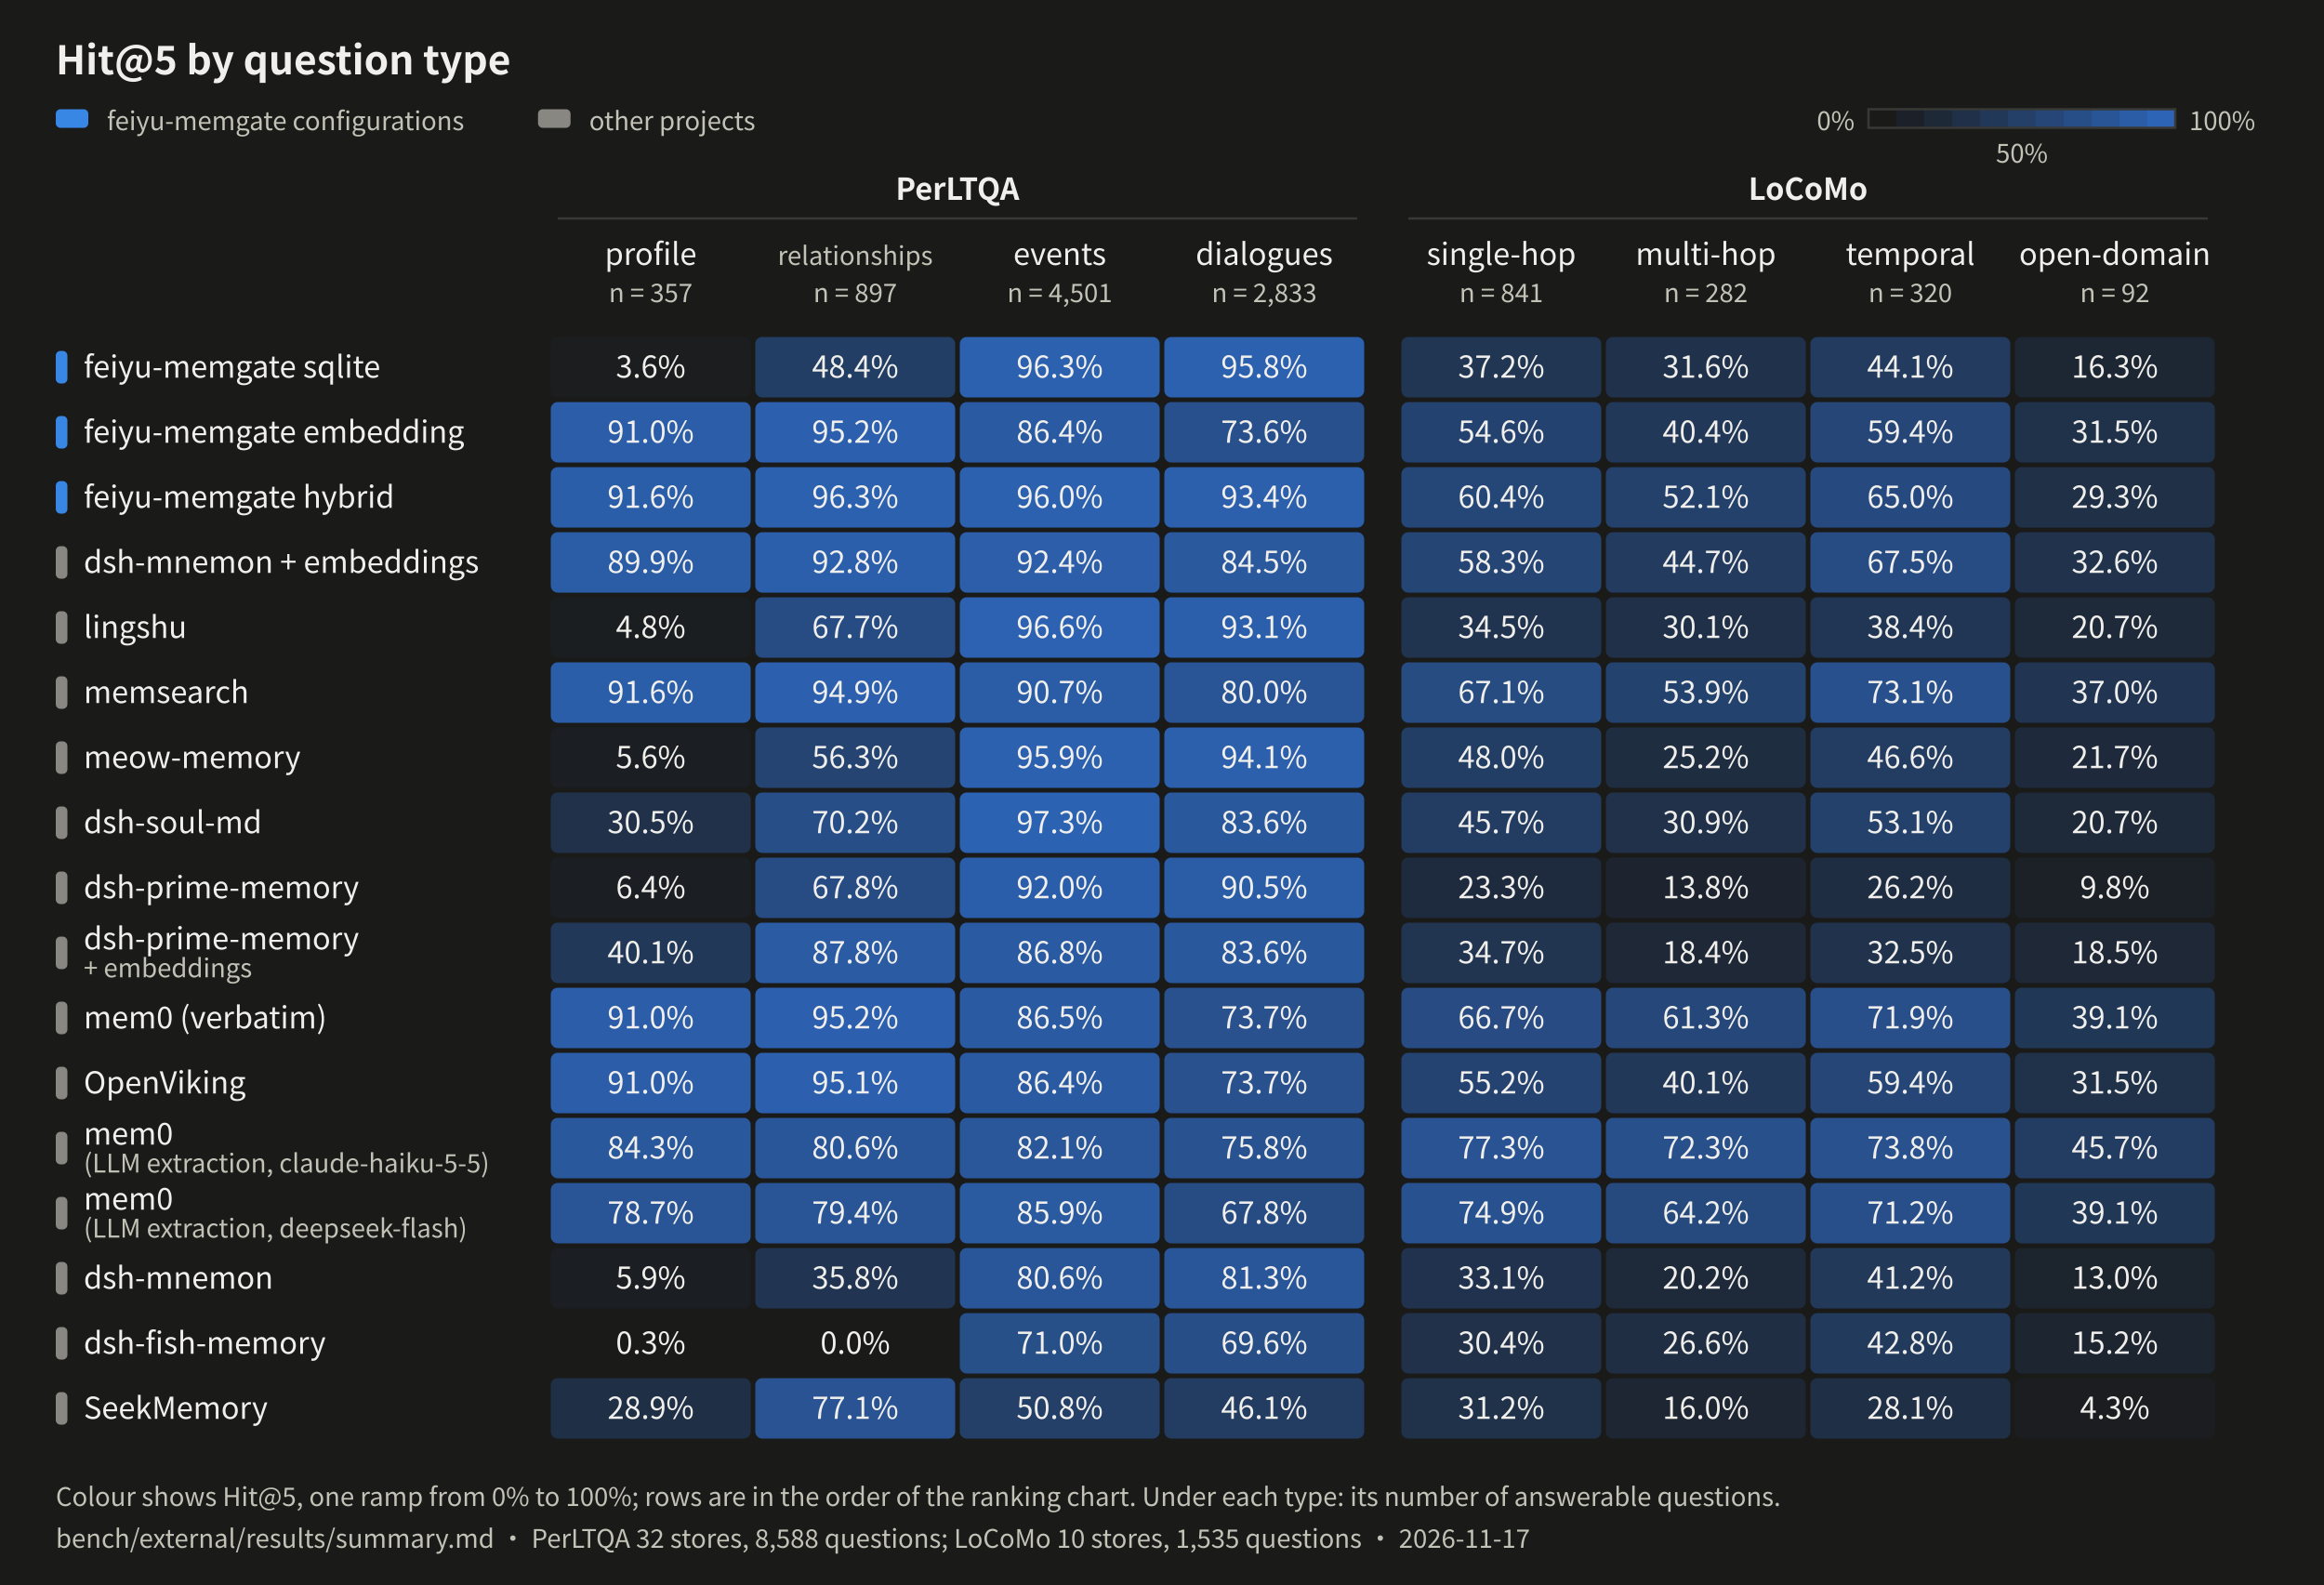
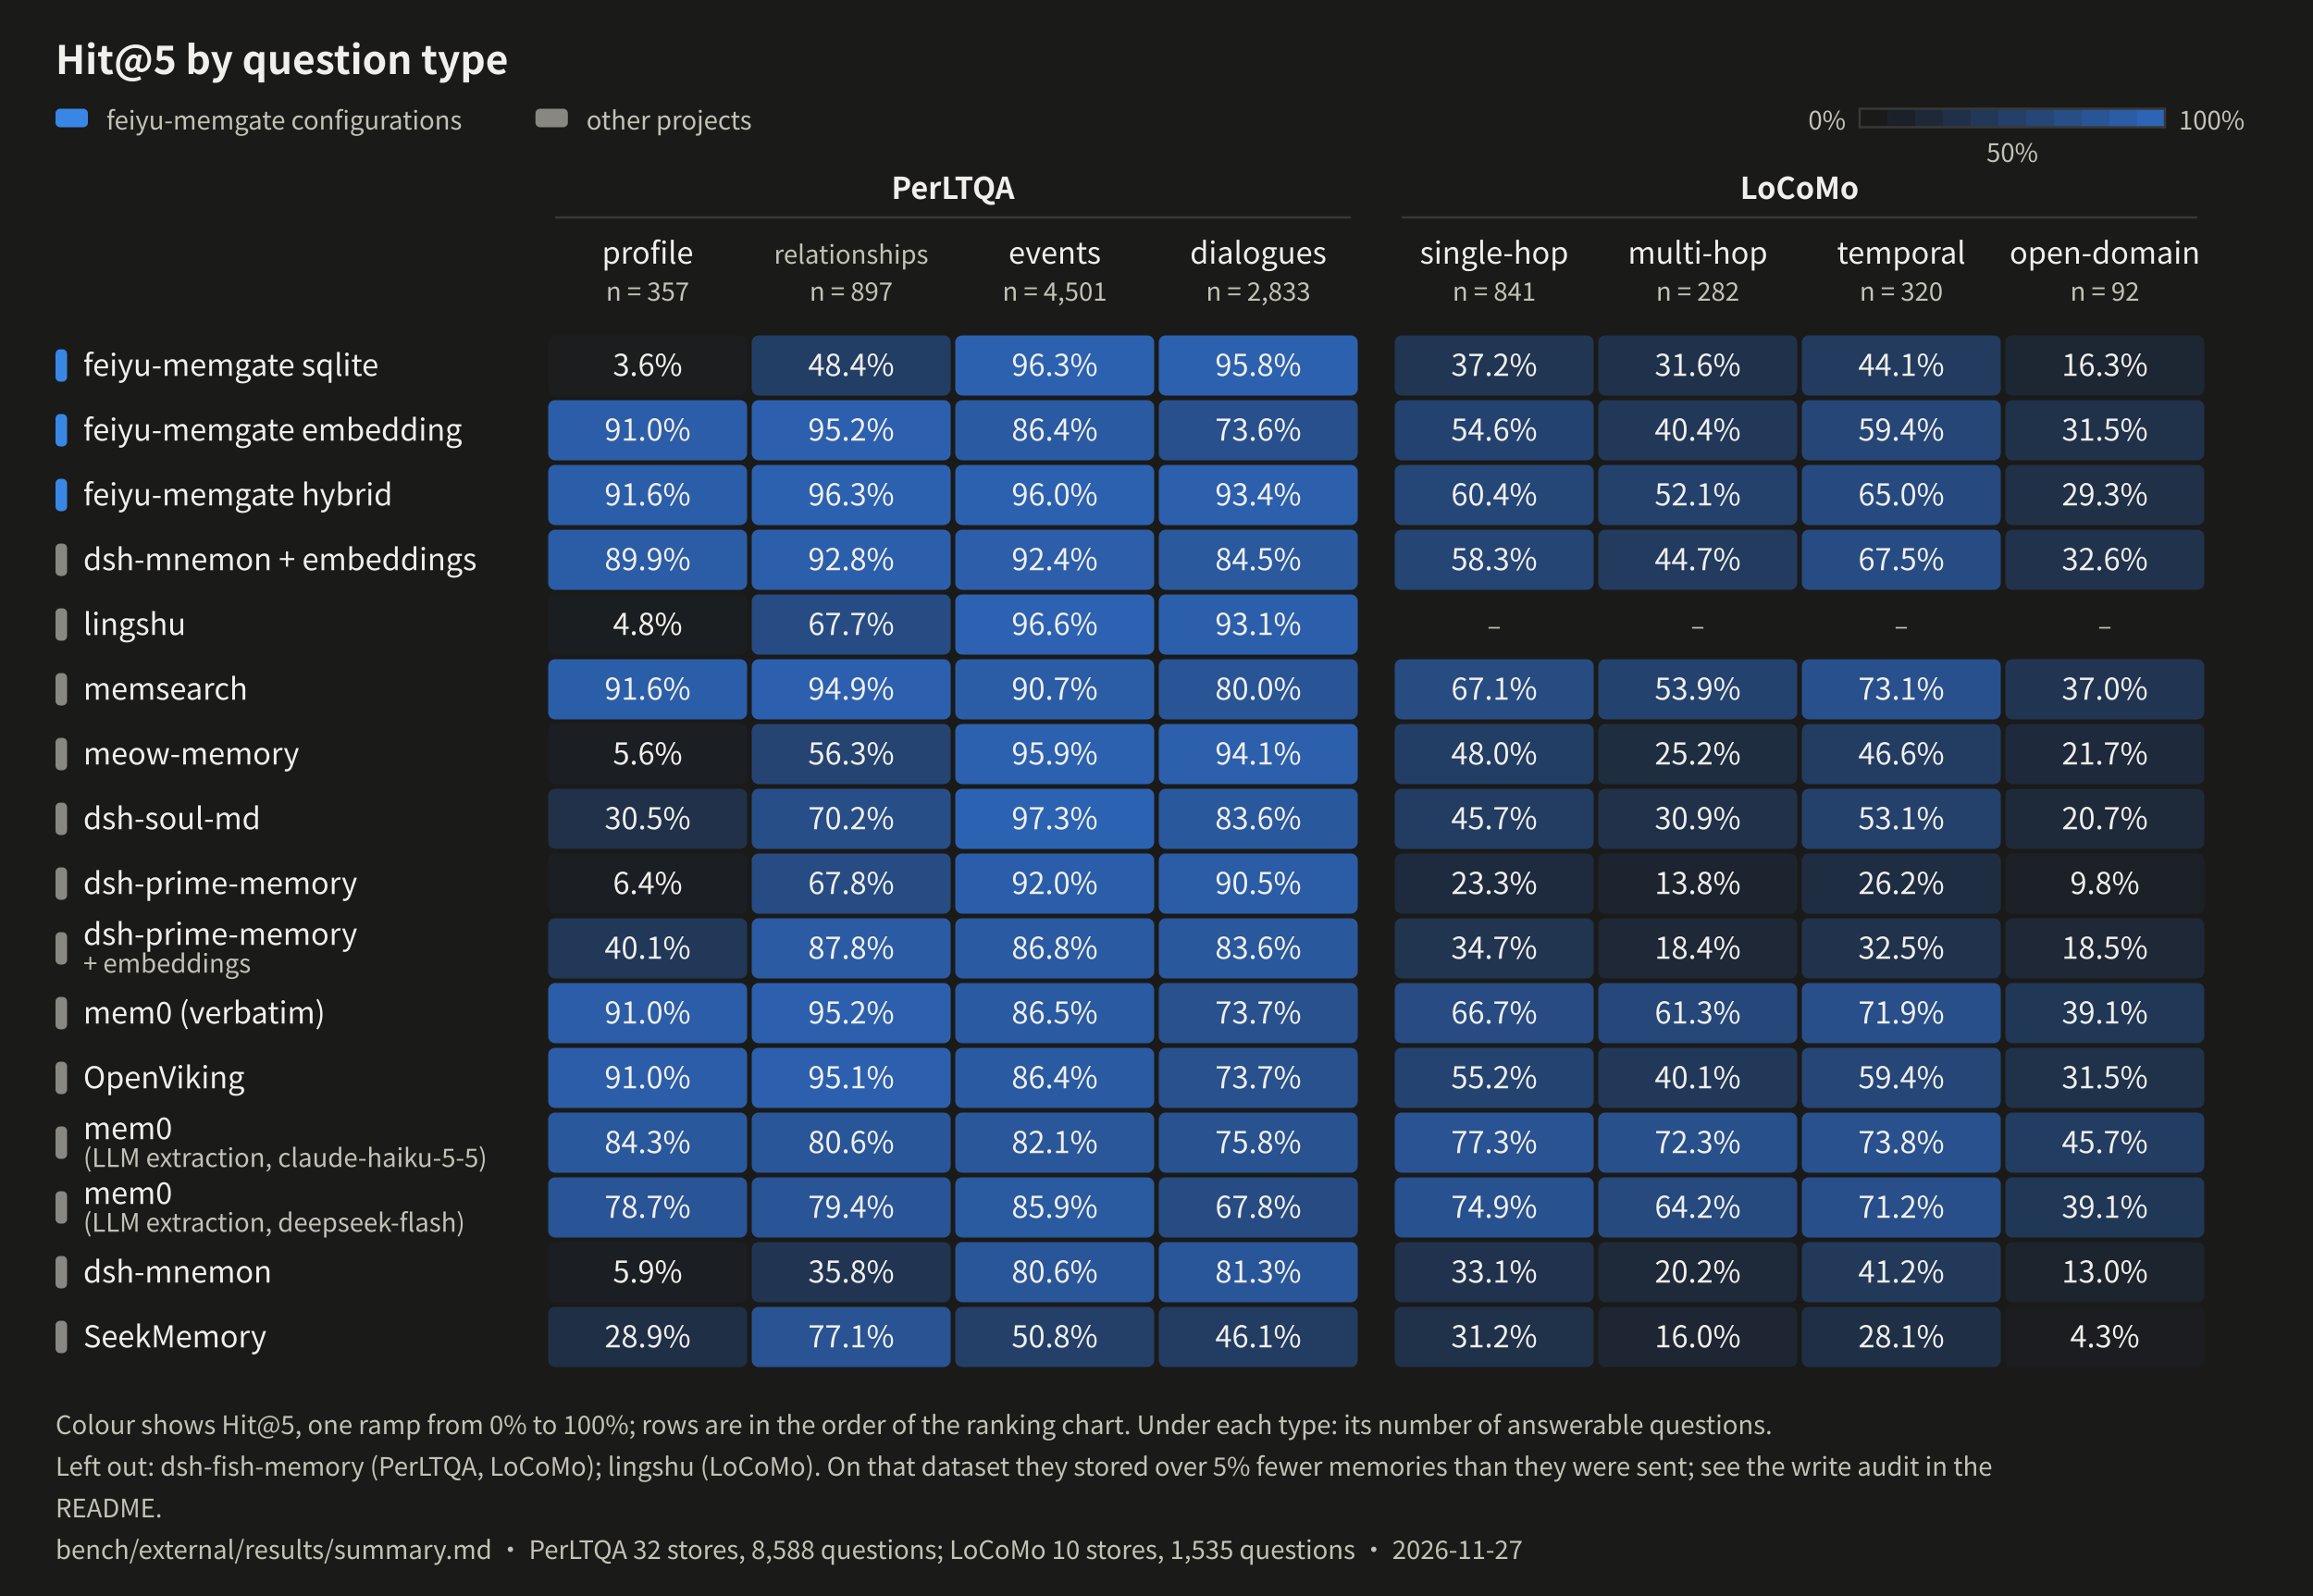
- <svg xmlns="http://www.w3.org/2000/svg" width="1000" height="682" viewBox="0 0 1000 682" role="img" lang="en">
+ <svg xmlns="http://www.w3.org/2000/svg" width="1000" height="690" viewBox="0 0 1000 690" role="img" lang="en">
  <style>text{font-family:-apple-system, "Segoe UI", "Microsoft YaHei", "PingFang SC", "Noto Sans CJK SC", "Helvetica Neue", Arial, sans-serif;fill:#c3c2b7;font-size:13px}.t{font-size:17px;font-weight:600;fill:#f0efec}.l{font-size:13px;fill:#f0efec}.lb{font-size:13px;font-weight:600;fill:#f0efec}.s{font-size:11px;fill:#c3c2b7}.grid{stroke:#2c2c2a;stroke-width:1;fill:none}.axis{stroke:#383835;stroke-width:1;fill:none}.tick{stroke:#f0efec;stroke-width:2;fill:none}.lead{stroke-width:1;fill:none}.fa{fill:#3987e5}.fo{fill:#898781}.tint{fill:#898781;fill-opacity:0.35}</style>
-   <rect width="1000" height="682" fill="#1a1a19" />
+   <rect width="1000" height="690" fill="#1a1a19" />
  <text x="24.0" y="32.0" class="t">Hit@5 by question type</text>
  <rect x="24.0" y="47.0" width="14" height="8" rx="2" class="fa" />
  <text x="46.0" y="56.0" class="s">feiyu-memgate configurations</text>
  <rect x="231.5" y="47.0" width="14" height="8" rx="2" class="fo" />
  <text x="253.5" y="56.0" class="s">other projects</text>
  <rect x="804.0" y="47.0" width="12" height="8" fill="#1a1a19" />
  <rect x="816.0" y="47.0" width="12" height="8" fill="#1c2129" />
  <rect x="828.0" y="47.0" width="12" height="8" fill="#1e2938" />
  <rect x="840.0" y="47.0" width="12" height="8" fill="#203048" />
  <rect x="852.0" y="47.0" width="12" height="8" fill="#223858" />
  <rect x="864.0" y="47.0" width="12" height="8" fill="#243f68" />
  <rect x="876.0" y="47.0" width="12" height="8" fill="#254677" />
  <rect x="888.0" y="47.0" width="12" height="8" fill="#274e87" />
  <rect x="900.0" y="47.0" width="12" height="8" fill="#295597" />
  <rect x="912.0" y="47.0" width="12" height="8" fill="#2b5da6" />
  <rect x="924.0" y="47.0" width="12" height="8" fill="#2d64b6" />
  <rect x="804.0" y="47.0" width="132" height="8" fill="none" class="axis" />
  <text x="798.0" y="56.0" class="s" text-anchor="end">0%</text>
  <text x="942.0" y="56.0" class="s">100%</text>
  <text x="870.0" y="70.0" class="s" text-anchor="middle">50%</text>
  <text x="412.0" y="86.0" class="lb" text-anchor="middle">PerLTQA</text>
  <line x1="240.0" y1="94.0" x2="584.0" y2="94.0" class="axis" />
  <text x="778.0" y="86.0" class="lb" text-anchor="middle">LoCoMo</text>
  <line x1="606.0" y1="94.0" x2="950.0" y2="94.0" class="axis" />
  <text x="280.0" y="114.0" class="l" text-anchor="middle">profile</text>
  <text x="280.0" y="130.0" class="s" text-anchor="middle">n = 357</text>
  <text x="368.0" y="114.0" class="s" text-anchor="middle">relationships</text>
  <text x="368.0" y="130.0" class="s" text-anchor="middle">n = 897</text>
  <text x="456.0" y="114.0" class="l" text-anchor="middle">events</text>
  <text x="456.0" y="130.0" class="s" text-anchor="middle">n = 4,501</text>
  <text x="544.0" y="114.0" class="l" text-anchor="middle">dialogues</text>
  <text x="544.0" y="130.0" class="s" text-anchor="middle">n = 2,833</text>
  <text x="646.0" y="114.0" class="l" text-anchor="middle">single-hop</text>
  <text x="646.0" y="130.0" class="s" text-anchor="middle">n = 841</text>
  <text x="734.0" y="114.0" class="l" text-anchor="middle">multi-hop</text>
  <text x="734.0" y="130.0" class="s" text-anchor="middle">n = 282</text>
  <text x="822.0" y="114.0" class="l" text-anchor="middle">temporal</text>
  <text x="822.0" y="130.0" class="s" text-anchor="middle">n = 320</text>
  <text x="910.0" y="114.0" class="l" text-anchor="middle">open-domain</text>
  <text x="910.0" y="130.0" class="s" text-anchor="middle">n = 92</text>
  <rect x="24.0" y="151.0" width="5" height="14" rx="2" class="fa" />
  <text x="36.0" y="162.5" class="l">feiyu-memgate sqlite</text>
  <rect x="237.0" y="145.0" width="86.0" height="26.0" rx="3" fill="#1b1d1f" />
  <text x="280.0" y="162.5" class="l" text-anchor="middle" style="fill:#f0efec">3.6%</text>
  <rect x="325.0" y="145.0" width="86.0" height="26.0" rx="3" fill="#233e65" />
  <text x="368.0" y="162.5" class="l" text-anchor="middle" style="fill:#f0efec">48.4%</text>
  <rect x="413.0" y="145.0" width="86.0" height="26.0" rx="3" fill="#2c61b0" />
  <text x="456.0" y="162.5" class="l" text-anchor="middle" style="fill:#f0efec">96.3%</text>
  <rect x="501.0" y="145.0" width="86.0" height="26.0" rx="3" fill="#2c61af" />
  <text x="544.0" y="162.5" class="l" text-anchor="middle" style="fill:#f0efec">95.8%</text>
  <rect x="603.0" y="145.0" width="86.0" height="26.0" rx="3" fill="#213653" />
  <text x="646.0" y="162.5" class="l" text-anchor="middle" style="fill:#f0efec">37.2%</text>
  <rect x="691.0" y="145.0" width="86.0" height="26.0" rx="3" fill="#20314b" />
  <text x="734.0" y="162.5" class="l" text-anchor="middle" style="fill:#f0efec">31.6%</text>
  <rect x="779.0" y="145.0" width="86.0" height="26.0" rx="3" fill="#223b5e" />
  <text x="822.0" y="162.5" class="l" text-anchor="middle" style="fill:#f0efec">44.1%</text>
  <rect x="867.0" y="145.0" width="86.0" height="26.0" rx="3" fill="#1d2633" />
  <text x="910.0" y="162.5" class="l" text-anchor="middle" style="fill:#f0efec">16.3%</text>
  <rect x="24.0" y="179.0" width="5" height="14" rx="2" class="fa" />
  <text x="36.0" y="190.5" class="l">feiyu-memgate embedding</text>
  <rect x="237.0" y="173.0" width="86.0" height="26.0" rx="3" fill="#2b5da8" />
  <text x="280.0" y="190.5" class="l" text-anchor="middle" style="fill:#f0efec">91.0%</text>
  <rect x="325.0" y="173.0" width="86.0" height="26.0" rx="3" fill="#2c60ae" />
  <text x="368.0" y="190.5" class="l" text-anchor="middle" style="fill:#f0efec">95.2%</text>
  <rect x="413.0" y="173.0" width="86.0" height="26.0" rx="3" fill="#2a5aa1" />
  <text x="456.0" y="190.5" class="l" text-anchor="middle" style="fill:#f0efec">86.4%</text>
  <rect x="501.0" y="173.0" width="86.0" height="26.0" rx="3" fill="#28508d" />
  <text x="544.0" y="190.5" class="l" text-anchor="middle" style="fill:#f0efec">73.6%</text>
  <rect x="603.0" y="173.0" width="86.0" height="26.0" rx="3" fill="#24426f" />
  <text x="646.0" y="190.5" class="l" text-anchor="middle" style="fill:#f0efec">54.6%</text>
  <rect x="691.0" y="173.0" width="86.0" height="26.0" rx="3" fill="#223858" />
  <text x="734.0" y="190.5" class="l" text-anchor="middle" style="fill:#f0efec">40.4%</text>
  <rect x="779.0" y="173.0" width="86.0" height="26.0" rx="3" fill="#254676" />
  <text x="822.0" y="190.5" class="l" text-anchor="middle" style="fill:#f0efec">59.4%</text>
  <rect x="867.0" y="173.0" width="86.0" height="26.0" rx="3" fill="#20314a" />
  <text x="910.0" y="190.5" class="l" text-anchor="middle" style="fill:#f0efec">31.5%</text>
  <rect x="24.0" y="207.0" width="5" height="14" rx="2" class="fa" />
  <text x="36.0" y="218.5" class="l">feiyu-memgate hybrid</text>
  <rect x="237.0" y="201.0" width="86.0" height="26.0" rx="3" fill="#2b5ea9" />
  <text x="280.0" y="218.5" class="l" text-anchor="middle" style="fill:#f0efec">91.6%</text>
  <rect x="325.0" y="201.0" width="86.0" height="26.0" rx="3" fill="#2c61b0" />
  <text x="368.0" y="218.5" class="l" text-anchor="middle" style="fill:#f0efec">96.3%</text>
  <rect x="413.0" y="201.0" width="86.0" height="26.0" rx="3" fill="#2c61b0" />
  <text x="456.0" y="218.5" class="l" text-anchor="middle" style="fill:#f0efec">96.0%</text>
  <rect x="501.0" y="201.0" width="86.0" height="26.0" rx="3" fill="#2c5fac" />
  <text x="544.0" y="218.5" class="l" text-anchor="middle" style="fill:#f0efec">93.4%</text>
  <rect x="603.0" y="201.0" width="86.0" height="26.0" rx="3" fill="#254778" />
  <text x="646.0" y="218.5" class="l" text-anchor="middle" style="fill:#f0efec">60.4%</text>
  <rect x="691.0" y="201.0" width="86.0" height="26.0" rx="3" fill="#24416b" />
  <text x="734.0" y="218.5" class="l" text-anchor="middle" style="fill:#f0efec">52.1%</text>
  <rect x="779.0" y="201.0" width="86.0" height="26.0" rx="3" fill="#264a7f" />
  <text x="822.0" y="218.5" class="l" text-anchor="middle" style="fill:#f0efec">65.0%</text>
  <rect x="867.0" y="201.0" width="86.0" height="26.0" rx="3" fill="#203047" />
  <text x="910.0" y="218.5" class="l" text-anchor="middle" style="fill:#f0efec">29.3%</text>
  <rect x="24.0" y="235.0" width="5" height="14" rx="2" class="fo" />
  <text x="36.0" y="246.5" class="l">dsh-mnemon + embeddings</text>
  <rect x="237.0" y="229.0" width="86.0" height="26.0" rx="3" fill="#2b5da6" />
  <text x="280.0" y="246.5" class="l" text-anchor="middle" style="fill:#f0efec">89.9%</text>
  <rect x="325.0" y="229.0" width="86.0" height="26.0" rx="3" fill="#2c5fab" />
  <text x="368.0" y="246.5" class="l" text-anchor="middle" style="fill:#f0efec">92.8%</text>
  <rect x="413.0" y="229.0" width="86.0" height="26.0" rx="3" fill="#2c5eaa" />
  <text x="456.0" y="246.5" class="l" text-anchor="middle" style="fill:#f0efec">92.4%</text>
  <rect x="501.0" y="229.0" width="86.0" height="26.0" rx="3" fill="#2a599e" />
  <text x="544.0" y="246.5" class="l" text-anchor="middle" style="fill:#f0efec">84.5%</text>
  <rect x="603.0" y="229.0" width="86.0" height="26.0" rx="3" fill="#254574" />
  <text x="646.0" y="246.5" class="l" text-anchor="middle" style="fill:#f0efec">58.3%</text>
  <rect x="691.0" y="229.0" width="86.0" height="26.0" rx="3" fill="#223b5f" />
  <text x="734.0" y="246.5" class="l" text-anchor="middle" style="fill:#f0efec">44.7%</text>
  <rect x="779.0" y="229.0" width="86.0" height="26.0" rx="3" fill="#274c83" />
  <text x="822.0" y="246.5" class="l" text-anchor="middle" style="fill:#f0efec">67.5%</text>
  <rect x="867.0" y="229.0" width="86.0" height="26.0" rx="3" fill="#20324c" />
  <text x="910.0" y="246.5" class="l" text-anchor="middle" style="fill:#f0efec">32.6%</text>
  <rect x="24.0" y="263.0" width="5" height="14" rx="2" class="fo" />
  <text x="36.0" y="274.5" class="l">lingshu</text>
  <rect x="237.0" y="257.0" width="86.0" height="26.0" rx="3" fill="#1b1e20" />
  <text x="280.0" y="274.5" class="l" text-anchor="middle" style="fill:#f0efec">4.8%</text>
  <rect x="325.0" y="257.0" width="86.0" height="26.0" rx="3" fill="#274c83" />
  <text x="368.0" y="274.5" class="l" text-anchor="middle" style="fill:#f0efec">67.7%</text>
  <rect x="413.0" y="257.0" width="86.0" height="26.0" rx="3" fill="#2c62b1" />
  <text x="456.0" y="274.5" class="l" text-anchor="middle" style="fill:#f0efec">96.6%</text>
  <rect x="501.0" y="257.0" width="86.0" height="26.0" rx="3" fill="#2c5fab" />
  <text x="544.0" y="274.5" class="l" text-anchor="middle" style="fill:#f0efec">93.1%</text>
-   <rect x="603.0" y="257.0" width="86.0" height="26.0" rx="3" fill="#21344f" />
-   <text x="646.0" y="274.5" class="l" text-anchor="middle" style="fill:#f0efec">34.5%</text>
-   <rect x="691.0" y="257.0" width="86.0" height="26.0" rx="3" fill="#203048" />
-   <text x="734.0" y="274.5" class="l" text-anchor="middle" style="fill:#f0efec">30.1%</text>
-   <rect x="779.0" y="257.0" width="86.0" height="26.0" rx="3" fill="#213655" />
-   <text x="822.0" y="274.5" class="l" text-anchor="middle" style="fill:#f0efec">38.4%</text>
-   <rect x="867.0" y="257.0" width="86.0" height="26.0" rx="3" fill="#1e2939" />
-   <text x="910.0" y="274.5" class="l" text-anchor="middle" style="fill:#f0efec">20.7%</text>
+   <text x="646.0" y="274.5" class="s" text-anchor="middle" style="fill:#c3c2b7">–</text>
+   <text x="734.0" y="274.5" class="s" text-anchor="middle" style="fill:#c3c2b7">–</text>
+   <text x="822.0" y="274.5" class="s" text-anchor="middle" style="fill:#c3c2b7">–</text>
+   <text x="910.0" y="274.5" class="s" text-anchor="middle" style="fill:#c3c2b7">–</text>
  <rect x="24.0" y="291.0" width="5" height="14" rx="2" class="fo" />
  <text x="36.0" y="302.5" class="l">memsearch</text>
  <rect x="237.0" y="285.0" width="86.0" height="26.0" rx="3" fill="#2b5ea9" />
  <text x="280.0" y="302.5" class="l" text-anchor="middle" style="fill:#f0efec">91.6%</text>
  <rect x="325.0" y="285.0" width="86.0" height="26.0" rx="3" fill="#2c60ae" />
  <text x="368.0" y="302.5" class="l" text-anchor="middle" style="fill:#f0efec">94.9%</text>
  <rect x="413.0" y="285.0" width="86.0" height="26.0" rx="3" fill="#2b5da7" />
  <text x="456.0" y="302.5" class="l" text-anchor="middle" style="fill:#f0efec">90.7%</text>
  <rect x="501.0" y="285.0" width="86.0" height="26.0" rx="3" fill="#295597" />
  <text x="544.0" y="302.5" class="l" text-anchor="middle" style="fill:#f0efec">80.0%</text>
  <rect x="603.0" y="285.0" width="86.0" height="26.0" rx="3" fill="#274c82" />
  <text x="646.0" y="302.5" class="l" text-anchor="middle" style="fill:#f0efec">67.1%</text>
  <rect x="691.0" y="285.0" width="86.0" height="26.0" rx="3" fill="#24426e" />
  <text x="734.0" y="302.5" class="l" text-anchor="middle" style="fill:#f0efec">53.9%</text>
  <rect x="779.0" y="285.0" width="86.0" height="26.0" rx="3" fill="#28508c" />
  <text x="822.0" y="302.5" class="l" text-anchor="middle" style="fill:#f0efec">73.1%</text>
  <rect x="867.0" y="285.0" width="86.0" height="26.0" rx="3" fill="#213553" />
  <text x="910.0" y="302.5" class="l" text-anchor="middle" style="fill:#f0efec">37.0%</text>
  <rect x="24.0" y="319.0" width="5" height="14" rx="2" class="fo" />
  <text x="36.0" y="330.5" class="l">meow-memory</text>
  <rect x="237.0" y="313.0" width="86.0" height="26.0" rx="3" fill="#1b1e22" />
  <text x="280.0" y="330.5" class="l" text-anchor="middle" style="fill:#f0efec">5.6%</text>
  <rect x="325.0" y="313.0" width="86.0" height="26.0" rx="3" fill="#254471" />
  <text x="368.0" y="330.5" class="l" text-anchor="middle" style="fill:#f0efec">56.3%</text>
  <rect x="413.0" y="313.0" width="86.0" height="26.0" rx="3" fill="#2c61b0" />
  <text x="456.0" y="330.5" class="l" text-anchor="middle" style="fill:#f0efec">95.9%</text>
  <rect x="501.0" y="313.0" width="86.0" height="26.0" rx="3" fill="#2c60ad" />
  <text x="544.0" y="330.5" class="l" text-anchor="middle" style="fill:#f0efec">94.1%</text>
  <rect x="603.0" y="313.0" width="86.0" height="26.0" rx="3" fill="#233e64" />
  <text x="646.0" y="330.5" class="l" text-anchor="middle" style="fill:#f0efec">48.0%</text>
  <rect x="691.0" y="313.0" width="86.0" height="26.0" rx="3" fill="#1f2d41" />
  <text x="734.0" y="330.5" class="l" text-anchor="middle" style="fill:#f0efec">25.2%</text>
  <rect x="779.0" y="313.0" width="86.0" height="26.0" rx="3" fill="#233c62" />
  <text x="822.0" y="330.5" class="l" text-anchor="middle" style="fill:#f0efec">46.6%</text>
  <rect x="867.0" y="313.0" width="86.0" height="26.0" rx="3" fill="#1e2a3b" />
  <text x="910.0" y="330.5" class="l" text-anchor="middle" style="fill:#f0efec">21.7%</text>
  <rect x="24.0" y="347.0" width="5" height="14" rx="2" class="fo" />
  <text x="36.0" y="358.5" class="l">dsh-soul-md</text>
  <rect x="237.0" y="341.0" width="86.0" height="26.0" rx="3" fill="#203149" />
  <text x="280.0" y="358.5" class="l" text-anchor="middle" style="fill:#f0efec">30.5%</text>
  <rect x="325.0" y="341.0" width="86.0" height="26.0" rx="3" fill="#274e87" />
  <text x="368.0" y="358.5" class="l" text-anchor="middle" style="fill:#f0efec">70.2%</text>
  <rect x="413.0" y="341.0" width="86.0" height="26.0" rx="3" fill="#2c62b2" />
  <text x="456.0" y="358.5" class="l" text-anchor="middle" style="fill:#f0efec">97.3%</text>
  <rect x="501.0" y="341.0" width="86.0" height="26.0" rx="3" fill="#2a589c" />
  <text x="544.0" y="358.5" class="l" text-anchor="middle" style="fill:#f0efec">83.6%</text>
  <rect x="603.0" y="341.0" width="86.0" height="26.0" rx="3" fill="#233c61" />
  <text x="646.0" y="358.5" class="l" text-anchor="middle" style="fill:#f0efec">45.7%</text>
  <rect x="691.0" y="341.0" width="86.0" height="26.0" rx="3" fill="#203149" />
  <text x="734.0" y="358.5" class="l" text-anchor="middle" style="fill:#f0efec">30.9%</text>
  <rect x="779.0" y="341.0" width="86.0" height="26.0" rx="3" fill="#24416c" />
  <text x="822.0" y="358.5" class="l" text-anchor="middle" style="fill:#f0efec">53.1%</text>
  <rect x="867.0" y="341.0" width="86.0" height="26.0" rx="3" fill="#1e2939" />
  <text x="910.0" y="358.5" class="l" text-anchor="middle" style="fill:#f0efec">20.7%</text>
  <rect x="24.0" y="375.0" width="5" height="14" rx="2" class="fo" />
  <text x="36.0" y="386.5" class="l">dsh-prime-memory</text>
  <rect x="237.0" y="369.0" width="86.0" height="26.0" rx="3" fill="#1b1f23" />
  <text x="280.0" y="386.5" class="l" text-anchor="middle" style="fill:#f0efec">6.4%</text>
  <rect x="325.0" y="369.0" width="86.0" height="26.0" rx="3" fill="#274c83" />
  <text x="368.0" y="386.5" class="l" text-anchor="middle" style="fill:#f0efec">67.8%</text>
  <rect x="413.0" y="369.0" width="86.0" height="26.0" rx="3" fill="#2b5eaa" />
  <text x="456.0" y="386.5" class="l" text-anchor="middle" style="fill:#f0efec">92.0%</text>
  <rect x="501.0" y="369.0" width="86.0" height="26.0" rx="3" fill="#2b5da7" />
  <text x="544.0" y="386.5" class="l" text-anchor="middle" style="fill:#f0efec">90.5%</text>
  <rect x="603.0" y="369.0" width="86.0" height="26.0" rx="3" fill="#1e2b3e" />
  <text x="646.0" y="386.5" class="l" text-anchor="middle" style="fill:#f0efec">23.3%</text>
  <rect x="691.0" y="369.0" width="86.0" height="26.0" rx="3" fill="#1d242f" />
  <text x="734.0" y="386.5" class="l" text-anchor="middle" style="fill:#f0efec">13.8%</text>
  <rect x="779.0" y="369.0" width="86.0" height="26.0" rx="3" fill="#1f2d42" />
  <text x="822.0" y="386.5" class="l" text-anchor="middle" style="fill:#f0efec">26.2%</text>
  <rect x="867.0" y="369.0" width="86.0" height="26.0" rx="3" fill="#1c2128" />
  <text x="910.0" y="386.5" class="l" text-anchor="middle" style="fill:#f0efec">9.8%</text>
  <rect x="24.0" y="403.0" width="5" height="14" rx="2" class="fo" />
  <text x="36.0" y="408.5" class="l">dsh-prime-memory</text>
  <text x="36.0" y="420.5" class="s">+ embeddings</text>
  <rect x="237.0" y="397.0" width="86.0" height="26.0" rx="3" fill="#223858" />
  <text x="280.0" y="414.5" class="l" text-anchor="middle" style="fill:#f0efec">40.1%</text>
  <rect x="325.0" y="397.0" width="86.0" height="26.0" rx="3" fill="#2b5ba3" />
  <text x="368.0" y="414.5" class="l" text-anchor="middle" style="fill:#f0efec">87.8%</text>
  <rect x="413.0" y="397.0" width="86.0" height="26.0" rx="3" fill="#2a5aa1" />
  <text x="456.0" y="414.5" class="l" text-anchor="middle" style="fill:#f0efec">86.8%</text>
  <rect x="501.0" y="397.0" width="86.0" height="26.0" rx="3" fill="#2a589c" />
  <text x="544.0" y="414.5" class="l" text-anchor="middle" style="fill:#f0efec">83.6%</text>
  <rect x="603.0" y="397.0" width="86.0" height="26.0" rx="3" fill="#213450" />
  <text x="646.0" y="414.5" class="l" text-anchor="middle" style="fill:#f0efec">34.7%</text>
  <rect x="691.0" y="397.0" width="86.0" height="26.0" rx="3" fill="#1e2836" />
  <text x="734.0" y="414.5" class="l" text-anchor="middle" style="fill:#f0efec">18.4%</text>
  <rect x="779.0" y="397.0" width="86.0" height="26.0" rx="3" fill="#20324c" />
  <text x="822.0" y="414.5" class="l" text-anchor="middle" style="fill:#f0efec">32.5%</text>
  <rect x="867.0" y="397.0" width="86.0" height="26.0" rx="3" fill="#1e2836" />
  <text x="910.0" y="414.5" class="l" text-anchor="middle" style="fill:#f0efec">18.5%</text>
  <rect x="24.0" y="431.0" width="5" height="14" rx="2" class="fo" />
  <text x="36.0" y="442.5" class="l">mem0 (verbatim)</text>
  <rect x="237.0" y="425.0" width="86.0" height="26.0" rx="3" fill="#2b5da8" />
  <text x="280.0" y="442.5" class="l" text-anchor="middle" style="fill:#f0efec">91.0%</text>
  <rect x="325.0" y="425.0" width="86.0" height="26.0" rx="3" fill="#2c60ae" />
  <text x="368.0" y="442.5" class="l" text-anchor="middle" style="fill:#f0efec">95.2%</text>
  <rect x="413.0" y="425.0" width="86.0" height="26.0" rx="3" fill="#2a5aa1" />
  <text x="456.0" y="442.5" class="l" text-anchor="middle" style="fill:#f0efec">86.5%</text>
  <rect x="501.0" y="425.0" width="86.0" height="26.0" rx="3" fill="#28518d" />
  <text x="544.0" y="442.5" class="l" text-anchor="middle" style="fill:#f0efec">73.7%</text>
  <rect x="603.0" y="425.0" width="86.0" height="26.0" rx="3" fill="#274b82" />
  <text x="646.0" y="442.5" class="l" text-anchor="middle" style="fill:#f0efec">66.7%</text>
  <rect x="691.0" y="425.0" width="86.0" height="26.0" rx="3" fill="#264779" />
  <text x="734.0" y="442.5" class="l" text-anchor="middle" style="fill:#f0efec">61.3%</text>
  <rect x="779.0" y="425.0" width="86.0" height="26.0" rx="3" fill="#284f8a" />
  <text x="822.0" y="442.5" class="l" text-anchor="middle" style="fill:#f0efec">71.9%</text>
  <rect x="867.0" y="425.0" width="86.0" height="26.0" rx="3" fill="#213756" />
  <text x="910.0" y="442.5" class="l" text-anchor="middle" style="fill:#f0efec">39.1%</text>
  <rect x="24.0" y="459.0" width="5" height="14" rx="2" class="fo" />
  <text x="36.0" y="470.5" class="l">OpenViking</text>
  <rect x="237.0" y="453.0" width="86.0" height="26.0" rx="3" fill="#2b5da8" />
  <text x="280.0" y="470.5" class="l" text-anchor="middle" style="fill:#f0efec">91.0%</text>
  <rect x="325.0" y="453.0" width="86.0" height="26.0" rx="3" fill="#2c60ae" />
  <text x="368.0" y="470.5" class="l" text-anchor="middle" style="fill:#f0efec">95.1%</text>
  <rect x="413.0" y="453.0" width="86.0" height="26.0" rx="3" fill="#2a5aa1" />
  <text x="456.0" y="470.5" class="l" text-anchor="middle" style="fill:#f0efec">86.4%</text>
  <rect x="501.0" y="453.0" width="86.0" height="26.0" rx="3" fill="#28518d" />
  <text x="544.0" y="470.5" class="l" text-anchor="middle" style="fill:#f0efec">73.7%</text>
  <rect x="603.0" y="453.0" width="86.0" height="26.0" rx="3" fill="#244370" />
  <text x="646.0" y="470.5" class="l" text-anchor="middle" style="fill:#f0efec">55.2%</text>
  <rect x="691.0" y="453.0" width="86.0" height="26.0" rx="3" fill="#223858" />
  <text x="734.0" y="470.5" class="l" text-anchor="middle" style="fill:#f0efec">40.1%</text>
  <rect x="779.0" y="453.0" width="86.0" height="26.0" rx="3" fill="#254676" />
  <text x="822.0" y="470.5" class="l" text-anchor="middle" style="fill:#f0efec">59.4%</text>
  <rect x="867.0" y="453.0" width="86.0" height="26.0" rx="3" fill="#20314a" />
  <text x="910.0" y="470.5" class="l" text-anchor="middle" style="fill:#f0efec">31.5%</text>
  <rect x="24.0" y="487.0" width="5" height="14" rx="2" class="fo" />
  <text x="36.0" y="492.5" class="l">mem0</text>
  <text x="36.0" y="504.5" class="s">(LLM extraction, claude-haiku-5-5)</text>
  <rect x="237.0" y="481.0" width="86.0" height="26.0" rx="3" fill="#2a589d" />
  <text x="280.0" y="498.5" class="l" text-anchor="middle" style="fill:#f0efec">84.3%</text>
  <rect x="325.0" y="481.0" width="86.0" height="26.0" rx="3" fill="#295698" />
  <text x="368.0" y="498.5" class="l" text-anchor="middle" style="fill:#f0efec">80.6%</text>
  <rect x="413.0" y="481.0" width="86.0" height="26.0" rx="3" fill="#2a579a" />
  <text x="456.0" y="498.5" class="l" text-anchor="middle" style="fill:#f0efec">82.1%</text>
  <rect x="501.0" y="481.0" width="86.0" height="26.0" rx="3" fill="#285290" />
  <text x="544.0" y="498.5" class="l" text-anchor="middle" style="fill:#f0efec">75.8%</text>
  <rect x="603.0" y="481.0" width="86.0" height="26.0" rx="3" fill="#295392" />
  <text x="646.0" y="498.5" class="l" text-anchor="middle" style="fill:#f0efec">77.3%</text>
  <rect x="691.0" y="481.0" width="86.0" height="26.0" rx="3" fill="#28508b" />
  <text x="734.0" y="498.5" class="l" text-anchor="middle" style="fill:#f0efec">72.3%</text>
  <rect x="779.0" y="481.0" width="86.0" height="26.0" rx="3" fill="#28518d" />
  <text x="822.0" y="498.5" class="l" text-anchor="middle" style="fill:#f0efec">73.8%</text>
  <rect x="867.0" y="481.0" width="86.0" height="26.0" rx="3" fill="#233c61" />
  <text x="910.0" y="498.5" class="l" text-anchor="middle" style="fill:#f0efec">45.7%</text>
  <rect x="24.0" y="515.0" width="5" height="14" rx="2" class="fo" />
  <text x="36.0" y="520.5" class="l">mem0</text>
  <text x="36.0" y="532.5" class="s">(LLM extraction, deepseek-flash)</text>
  <rect x="237.0" y="509.0" width="86.0" height="26.0" rx="3" fill="#295495" />
  <text x="280.0" y="526.5" class="l" text-anchor="middle" style="fill:#f0efec">78.7%</text>
  <rect x="325.0" y="509.0" width="86.0" height="26.0" rx="3" fill="#295596" />
  <text x="368.0" y="526.5" class="l" text-anchor="middle" style="fill:#f0efec">79.4%</text>
  <rect x="413.0" y="509.0" width="86.0" height="26.0" rx="3" fill="#2a5aa0" />
  <text x="456.0" y="526.5" class="l" text-anchor="middle" style="fill:#f0efec">85.9%</text>
  <rect x="501.0" y="509.0" width="86.0" height="26.0" rx="3" fill="#274c83" />
  <text x="544.0" y="526.5" class="l" text-anchor="middle" style="fill:#f0efec">67.8%</text>
  <rect x="603.0" y="509.0" width="86.0" height="26.0" rx="3" fill="#28518f" />
  <text x="646.0" y="526.5" class="l" text-anchor="middle" style="fill:#f0efec">74.9%</text>
  <rect x="691.0" y="509.0" width="86.0" height="26.0" rx="3" fill="#26497e" />
  <text x="734.0" y="526.5" class="l" text-anchor="middle" style="fill:#f0efec">64.2%</text>
  <rect x="779.0" y="509.0" width="86.0" height="26.0" rx="3" fill="#284f89" />
  <text x="822.0" y="526.5" class="l" text-anchor="middle" style="fill:#f0efec">71.2%</text>
  <rect x="867.0" y="509.0" width="86.0" height="26.0" rx="3" fill="#213756" />
  <text x="910.0" y="526.5" class="l" text-anchor="middle" style="fill:#f0efec">39.1%</text>
  <rect x="24.0" y="543.0" width="5" height="14" rx="2" class="fo" />
  <text x="36.0" y="554.5" class="l">dsh-mnemon</text>
  <rect x="237.0" y="537.0" width="86.0" height="26.0" rx="3" fill="#1b1e22" />
  <text x="280.0" y="554.5" class="l" text-anchor="middle" style="fill:#f0efec">5.9%</text>
  <rect x="325.0" y="537.0" width="86.0" height="26.0" rx="3" fill="#213451" />
  <text x="368.0" y="554.5" class="l" text-anchor="middle" style="fill:#f0efec">35.8%</text>
  <rect x="413.0" y="537.0" width="86.0" height="26.0" rx="3" fill="#295698" />
  <text x="456.0" y="554.5" class="l" text-anchor="middle" style="fill:#f0efec">80.6%</text>
  <rect x="501.0" y="537.0" width="86.0" height="26.0" rx="3" fill="#295699" />
  <text x="544.0" y="554.5" class="l" text-anchor="middle" style="fill:#f0efec">81.3%</text>
  <rect x="603.0" y="537.0" width="86.0" height="26.0" rx="3" fill="#20324d" />
  <text x="646.0" y="554.5" class="l" text-anchor="middle" style="fill:#f0efec">33.1%</text>
  <rect x="691.0" y="537.0" width="86.0" height="26.0" rx="3" fill="#1e2939" />
  <text x="734.0" y="554.5" class="l" text-anchor="middle" style="fill:#f0efec">20.2%</text>
  <rect x="779.0" y="537.0" width="86.0" height="26.0" rx="3" fill="#22395a" />
  <text x="822.0" y="554.5" class="l" text-anchor="middle" style="fill:#f0efec">41.2%</text>
  <rect x="867.0" y="537.0" width="86.0" height="26.0" rx="3" fill="#1c242d" />
  <text x="910.0" y="554.5" class="l" text-anchor="middle" style="fill:#f0efec">13.0%</text>
  <rect x="24.0" y="571.0" width="5" height="14" rx="2" class="fo" />
-   <text x="36.0" y="582.5" class="l">dsh-fish-memory</text>
-   <rect x="237.0" y="565.0" width="86.0" height="26.0" rx="3" fill="#1a1a19" />
-   <text x="280.0" y="582.5" class="l" text-anchor="middle" style="fill:#f0efec">0.3%</text>
-   <rect x="325.0" y="565.0" width="86.0" height="26.0" rx="3" fill="#1a1a19" />
-   <text x="368.0" y="582.5" class="l" text-anchor="middle" style="fill:#f0efec">0.0%</text>
-   <rect x="413.0" y="565.0" width="86.0" height="26.0" rx="3" fill="#274f88" />
-   <text x="456.0" y="582.5" class="l" text-anchor="middle" style="fill:#f0efec">71.0%</text>
-   <rect x="501.0" y="565.0" width="86.0" height="26.0" rx="3" fill="#274e86" />
-   <text x="544.0" y="582.5" class="l" text-anchor="middle" style="fill:#f0efec">69.6%</text>
-   <rect x="603.0" y="565.0" width="86.0" height="26.0" rx="3" fill="#203149" />
-   <text x="646.0" y="582.5" class="l" text-anchor="middle" style="fill:#f0efec">30.4%</text>
-   <rect x="691.0" y="565.0" width="86.0" height="26.0" rx="3" fill="#1f2e43" />
-   <text x="734.0" y="582.5" class="l" text-anchor="middle" style="fill:#f0efec">26.6%</text>
-   <rect x="779.0" y="565.0" width="86.0" height="26.0" rx="3" fill="#223a5c" />
-   <text x="822.0" y="582.5" class="l" text-anchor="middle" style="fill:#f0efec">42.8%</text>
-   <rect x="867.0" y="565.0" width="86.0" height="26.0" rx="3" fill="#1d2531" />
-   <text x="910.0" y="582.5" class="l" text-anchor="middle" style="fill:#f0efec">15.2%</text>
-   <rect x="24.0" y="599.0" width="5" height="14" rx="2" class="fo" />
-   <text x="36.0" y="610.5" class="l">SeekMemory</text>
-   <rect x="237.0" y="593.0" width="86.0" height="26.0" rx="3" fill="#1f2f46" />
-   <text x="280.0" y="610.5" class="l" text-anchor="middle" style="fill:#f0efec">28.9%</text>
-   <rect x="325.0" y="593.0" width="86.0" height="26.0" rx="3" fill="#295392" />
-   <text x="368.0" y="610.5" class="l" text-anchor="middle" style="fill:#f0efec">77.1%</text>
-   <rect x="413.0" y="593.0" width="86.0" height="26.0" rx="3" fill="#244069" />
-   <text x="456.0" y="610.5" class="l" text-anchor="middle" style="fill:#f0efec">50.8%</text>
-   <rect x="501.0" y="593.0" width="86.0" height="26.0" rx="3" fill="#233c61" />
-   <text x="544.0" y="610.5" class="l" text-anchor="middle" style="fill:#f0efec">46.1%</text>
-   <rect x="603.0" y="593.0" width="86.0" height="26.0" rx="3" fill="#20314a" />
-   <text x="646.0" y="610.5" class="l" text-anchor="middle" style="fill:#f0efec">31.2%</text>
-   <rect x="691.0" y="593.0" width="86.0" height="26.0" rx="3" fill="#1d2632" />
-   <text x="734.0" y="610.5" class="l" text-anchor="middle" style="fill:#f0efec">16.0%</text>
-   <rect x="779.0" y="593.0" width="86.0" height="26.0" rx="3" fill="#1f2f45" />
-   <text x="822.0" y="610.5" class="l" text-anchor="middle" style="fill:#f0efec">28.1%</text>
-   <rect x="867.0" y="593.0" width="86.0" height="26.0" rx="3" fill="#1b1d20" />
-   <text x="910.0" y="610.5" class="l" text-anchor="middle" style="fill:#f0efec">4.3%</text>
-   <text x="24.0" y="648.0" class="s">Colour shows Hit@5, one ramp from 0% to 100%; rows are in the order of the ranking chart. Under each type: its number of answerable questions.</text>
-   <text x="24.0" y="666.0" class="s">bench/external/results/summary.md · PerLTQA 32 stores, 8,588 questions; LoCoMo 10 stores, 1,535 questions · 2026-11-17</text>
+   <text x="36.0" y="582.5" class="l">SeekMemory</text>
+   <rect x="237.0" y="565.0" width="86.0" height="26.0" rx="3" fill="#1f2f46" />
+   <text x="280.0" y="582.5" class="l" text-anchor="middle" style="fill:#f0efec">28.9%</text>
+   <rect x="325.0" y="565.0" width="86.0" height="26.0" rx="3" fill="#295392" />
+   <text x="368.0" y="582.5" class="l" text-anchor="middle" style="fill:#f0efec">77.1%</text>
+   <rect x="413.0" y="565.0" width="86.0" height="26.0" rx="3" fill="#244069" />
+   <text x="456.0" y="582.5" class="l" text-anchor="middle" style="fill:#f0efec">50.8%</text>
+   <rect x="501.0" y="565.0" width="86.0" height="26.0" rx="3" fill="#233c61" />
+   <text x="544.0" y="582.5" class="l" text-anchor="middle" style="fill:#f0efec">46.1%</text>
+   <rect x="603.0" y="565.0" width="86.0" height="26.0" rx="3" fill="#20314a" />
+   <text x="646.0" y="582.5" class="l" text-anchor="middle" style="fill:#f0efec">31.2%</text>
+   <rect x="691.0" y="565.0" width="86.0" height="26.0" rx="3" fill="#1d2632" />
+   <text x="734.0" y="582.5" class="l" text-anchor="middle" style="fill:#f0efec">16.0%</text>
+   <rect x="779.0" y="565.0" width="86.0" height="26.0" rx="3" fill="#1f2f45" />
+   <text x="822.0" y="582.5" class="l" text-anchor="middle" style="fill:#f0efec">28.1%</text>
+   <rect x="867.0" y="565.0" width="86.0" height="26.0" rx="3" fill="#1b1d20" />
+   <text x="910.0" y="582.5" class="l" text-anchor="middle" style="fill:#f0efec">4.3%</text>
+   <text x="24.0" y="620.0" class="s">Colour shows Hit@5, one ramp from 0% to 100%; rows are in the order of the ranking chart. Under each type: its number of answerable questions.</text>
+   <text x="24.0" y="638.0" class="s">Left out: dsh-fish-memory (PerLTQA, LoCoMo); lingshu (LoCoMo). On that dataset they stored over 5% fewer memories than they were sent; see the write audit in the</text>
+   <text x="24.0" y="656.0" class="s">README.</text>
+   <text x="24.0" y="674.0" class="s">bench/external/results/summary.md · PerLTQA 32 stores, 8,588 questions; LoCoMo 10 stores, 1,535 questions · 2026-11-27</text>
</svg>
